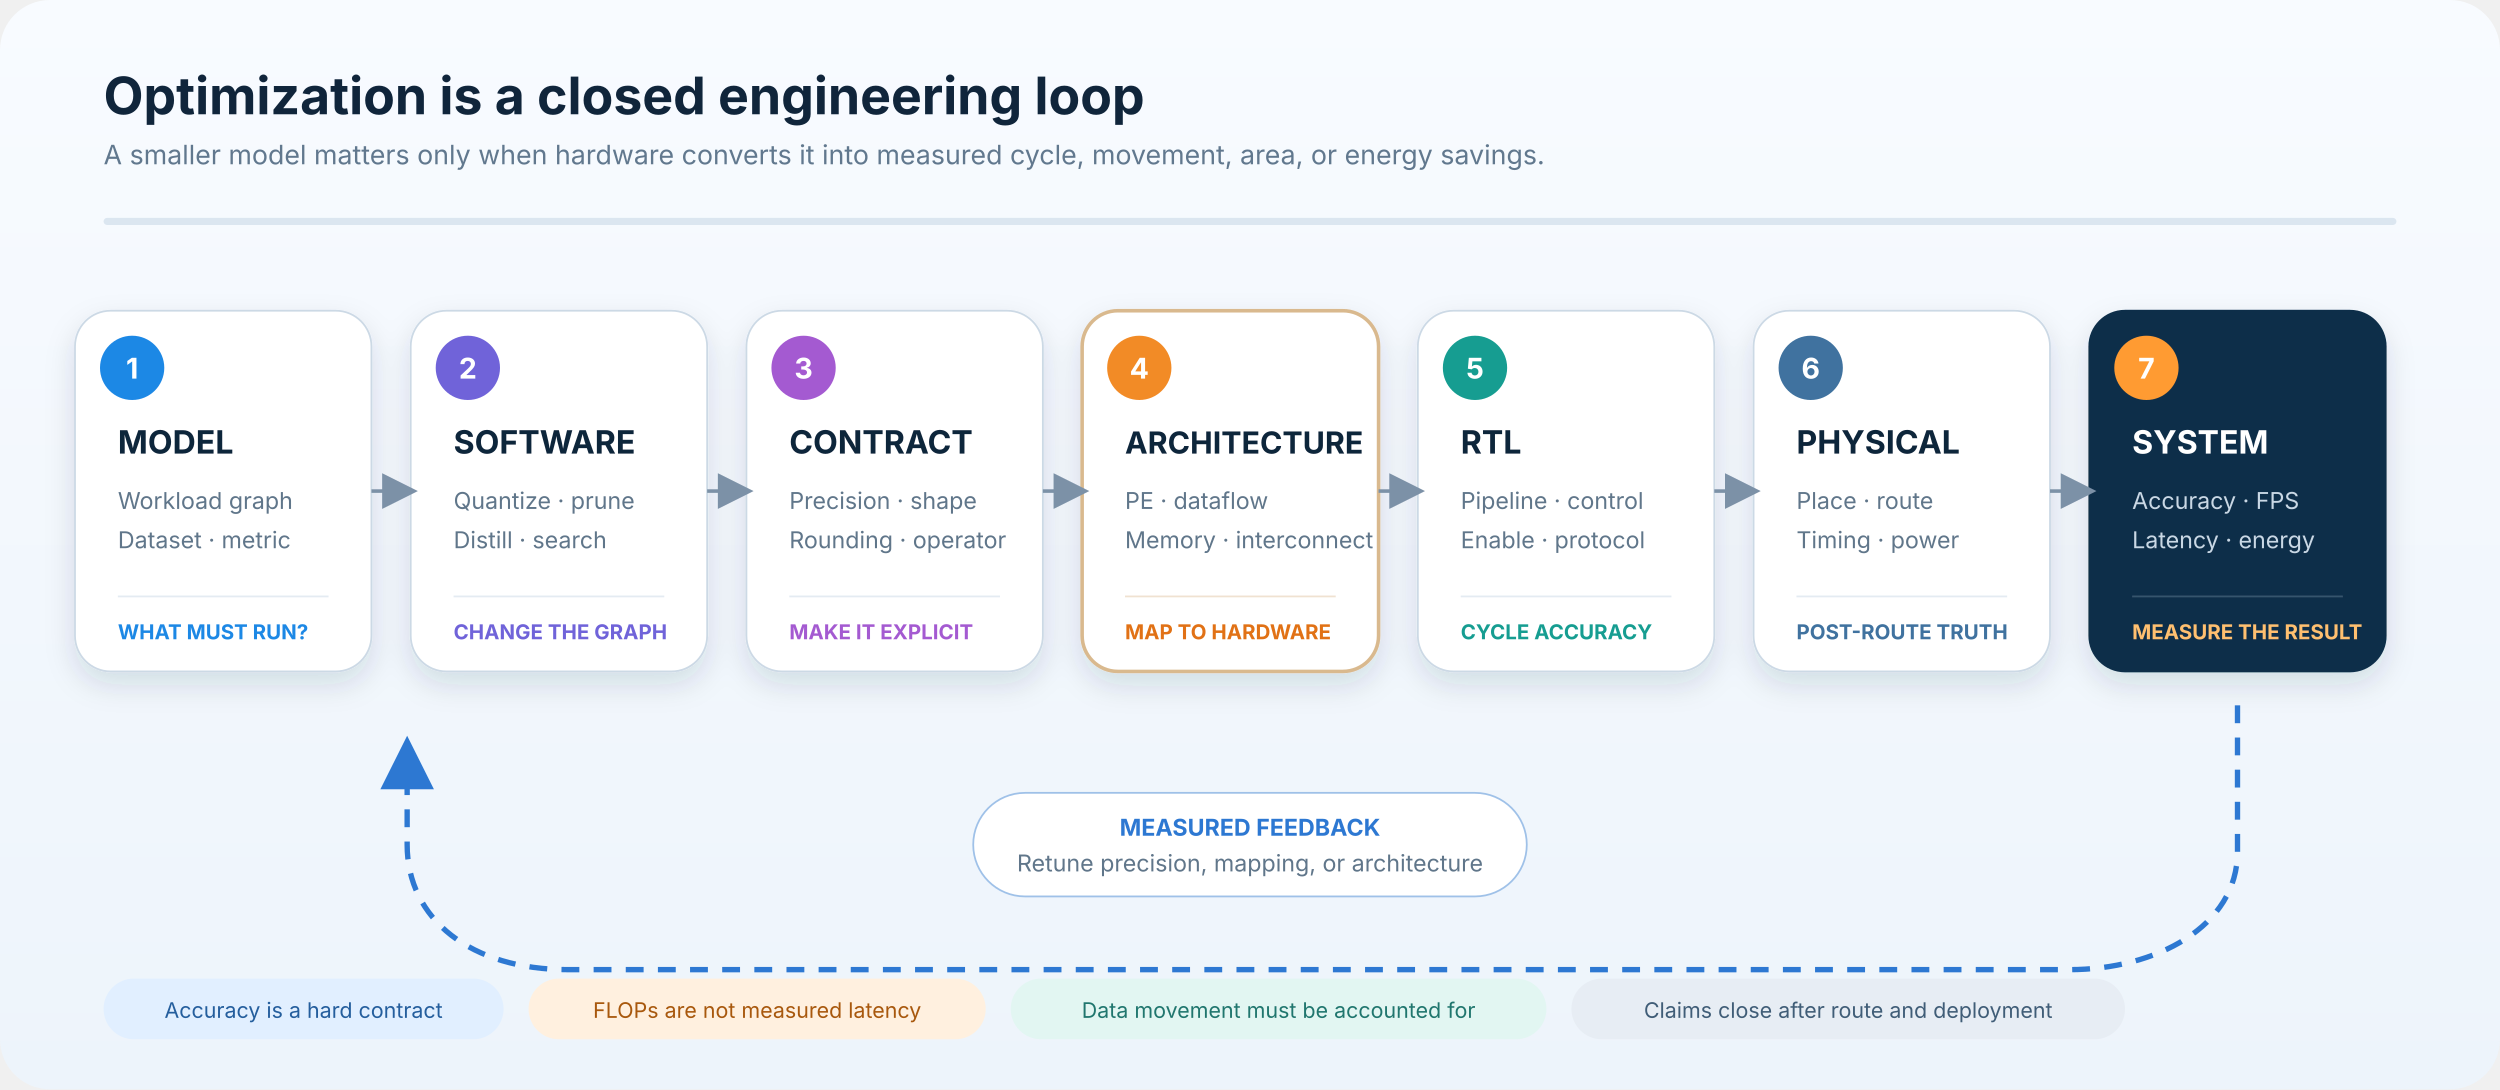
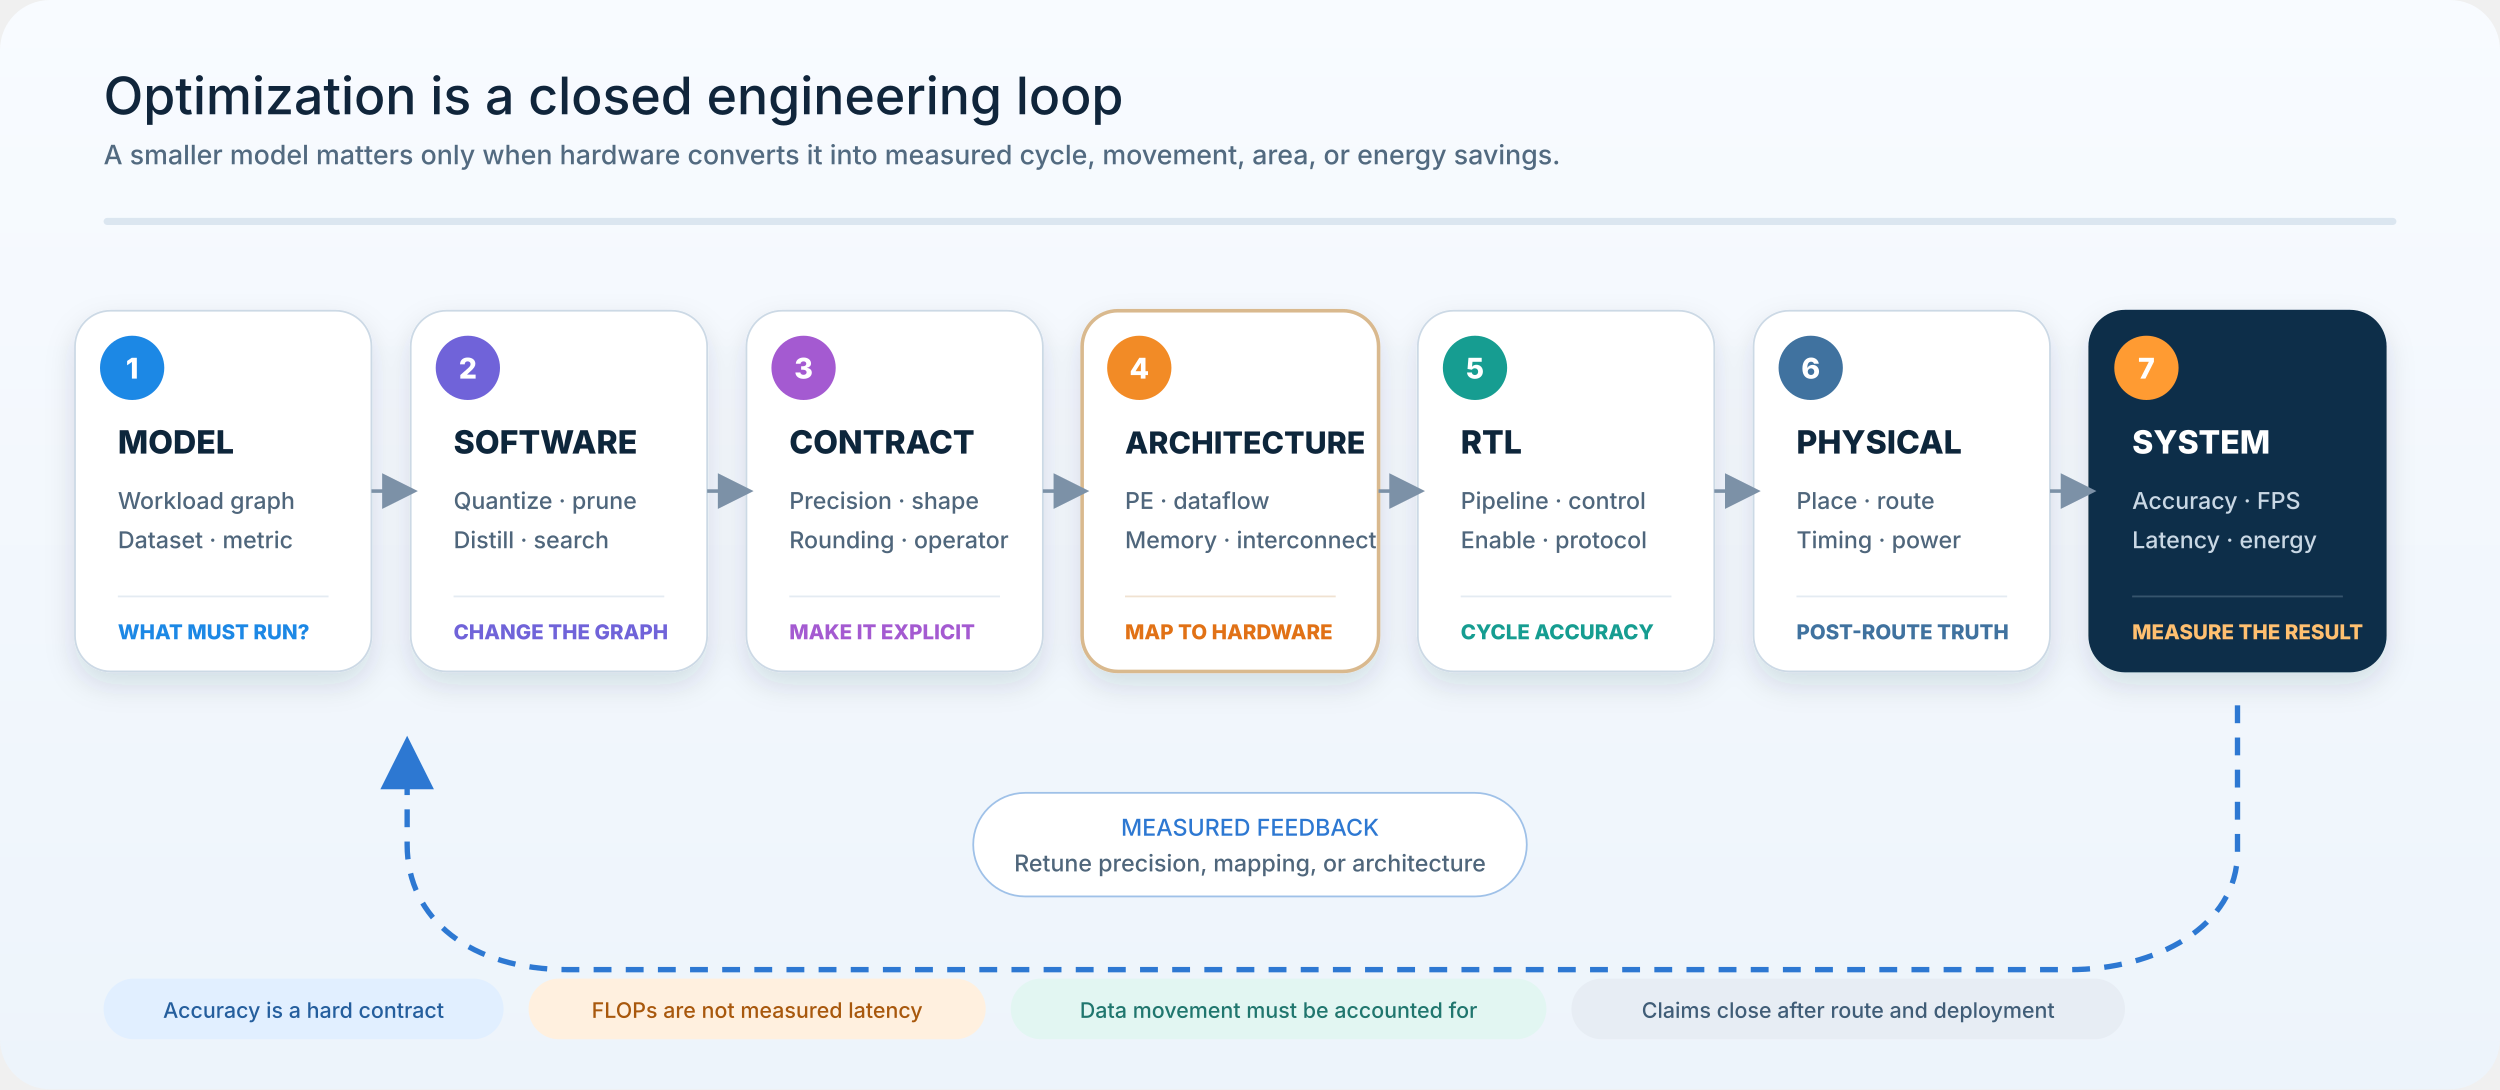
<svg xmlns="http://www.w3.org/2000/svg" width="1400" height="610" viewBox="0 0 1400 610" role="img" aria-labelledby="title desc">
  <defs>
    <linearGradient id="bg" x1="0" y1="0" x2="0" y2="1">
      <stop stop-color="#f8fbff" />
      <stop offset="1" stop-color="#edf4fb" />
    </linearGradient>
    <filter id="s" x="-20%" y="-30%" width="140%" height="170%">
      <feDropShadow dx="0" dy="7" stdDeviation="8" flood-color="#1d3954" flood-opacity=".13" />
    </filter>
    <marker id="a" markerWidth="10" markerHeight="10" refX="8" refY="5" orient="auto">
      <path d="M0 0L10 5L0 10Z" fill="#7c91a7" />
    </marker>
    <marker id="ab" markerWidth="10" markerHeight="10" refX="8" refY="5" orient="auto">
      <path d="M0 0L10 5L0 10Z" fill="#2d78d2" />
    </marker>
-     <style>.f{font-family:Inter,"Segoe UI",Arial,sans-serif}</style>
+     <style>.f{font-family:Inter,"Segoe UI",Arial,sans-serif;font-weight:500}</style>
  </defs>
  <rect width="1400" height="610" rx="28" fill="url(#bg)" />
-   <text class="f" x="58" y="64" fill="#10253b" font-size="29" font-weight="700">Optimization is a closed engineering loop</text>
-   <text class="f" x="58" y="92" fill="#61788e" font-size="15">A smaller model matters only when hardware converts it into measured cycle, movement, area, or energy savings.</text>
+   <text class="f" x="58" y="64" fill="#10253b" font-size="29" font-weight="800">Optimization is a closed engineering loop</text>
+   <text class="f" x="58" y="92" fill="#526a80" font-size="15" font-weight="500">A smaller model matters only when hardware converts it into measured cycle, movement, area, or energy savings.</text>
  <rect x="58" y="122" width="1284" height="4" rx="2" fill="#dbe6f0" />
  <g class="f" filter="url(#s)">
    <g transform="translate(42 174)">
      <rect width="166" height="202" rx="20" fill="#fff" stroke="#ccd9e5" />
      <circle cx="32" cy="32" r="18" fill="#1e88e5" />
-       <text x="32" y="38" text-anchor="middle" fill="#fff" font-size="16" font-weight="700">1</text>
-       <text x="24" y="80" fill="#10253b" font-size="18" font-weight="700">MODEL</text>
-       <text x="24" y="111" fill="#60768a" font-size="13">Workload graph</text>
-       <text x="24" y="133" fill="#60768a" font-size="13">Dataset · metric</text>
+       <text x="32" y="38" text-anchor="middle" fill="#fff" font-size="16" font-weight="800">1</text>
+       <text x="24" y="80" fill="#10253b" font-size="18" font-weight="800">MODEL</text>
+       <text x="24" y="111" fill="#4f667b" font-size="13">Workload graph</text>
+       <text x="24" y="133" fill="#4f667b" font-size="13">Dataset · metric</text>
      <path d="M24 160h118" stroke="#e4ebf2" />
-       <text x="24" y="184" fill="#1e88e5" font-size="11.5" font-weight="700">WHAT MUST RUN?</text>
+       <text x="24" y="184" fill="#1e88e5" font-size="11.5" font-weight="800">WHAT MUST RUN?</text>
    </g>
    <g transform="translate(230 174)">
      <rect width="166" height="202" rx="20" fill="#fff" stroke="#ccd9e5" />
      <circle cx="32" cy="32" r="18" fill="#6f63d9" />
-       <text x="32" y="38" text-anchor="middle" fill="#fff" font-size="16" font-weight="700">2</text>
-       <text x="24" y="80" fill="#10253b" font-size="18" font-weight="700">SOFTWARE</text>
-       <text x="24" y="111" fill="#60768a" font-size="13">Quantize · prune</text>
-       <text x="24" y="133" fill="#60768a" font-size="13">Distill · search</text>
+       <text x="32" y="38" text-anchor="middle" fill="#fff" font-size="16" font-weight="800">2</text>
+       <text x="24" y="80" fill="#10253b" font-size="18" font-weight="800">SOFTWARE</text>
+       <text x="24" y="111" fill="#4f667b" font-size="13">Quantize · prune</text>
+       <text x="24" y="133" fill="#4f667b" font-size="13">Distill · search</text>
      <path d="M24 160h118" stroke="#e4ebf2" />
-       <text x="24" y="184" fill="#6f63d9" font-size="11.5" font-weight="700">CHANGE THE GRAPH</text>
+       <text x="24" y="184" fill="#6f63d9" font-size="11.5" font-weight="800">CHANGE THE GRAPH</text>
    </g>
    <g transform="translate(418 174)">
      <rect width="166" height="202" rx="20" fill="#fff" stroke="#ccd9e5" />
      <circle cx="32" cy="32" r="18" fill="#a45ad1" />
-       <text x="32" y="38" text-anchor="middle" fill="#fff" font-size="16" font-weight="700">3</text>
-       <text x="24" y="80" fill="#10253b" font-size="18" font-weight="700">CONTRACT</text>
-       <text x="24" y="111" fill="#60768a" font-size="13">Precision · shape</text>
-       <text x="24" y="133" fill="#60768a" font-size="13">Rounding · operator</text>
+       <text x="32" y="38" text-anchor="middle" fill="#fff" font-size="16" font-weight="800">3</text>
+       <text x="24" y="80" fill="#10253b" font-size="18" font-weight="800">CONTRACT</text>
+       <text x="24" y="111" fill="#4f667b" font-size="13">Precision · shape</text>
+       <text x="24" y="133" fill="#4f667b" font-size="13">Rounding · operator</text>
      <path d="M24 160h118" stroke="#e4ebf2" />
-       <text x="24" y="184" fill="#a45ad1" font-size="11.5" font-weight="700">MAKE IT EXPLICIT</text>
+       <text x="24" y="184" fill="#a45ad1" font-size="11.5" font-weight="800">MAKE IT EXPLICIT</text>
    </g>
    <g transform="translate(606 174)">
      <rect width="166" height="202" rx="20" fill="#fff" stroke="#d9b98e" stroke-width="2" />
      <circle cx="32" cy="32" r="18" fill="#f28b27" />
-       <text x="32" y="38" text-anchor="middle" fill="#fff" font-size="16" font-weight="700">4</text>
-       <text x="24" y="80" fill="#10253b" font-size="17" font-weight="700">ARCHITECTURE</text>
-       <text x="24" y="111" fill="#60768a" font-size="13">PE · dataflow</text>
-       <text x="24" y="133" fill="#60768a" font-size="13">Memory · interconnect</text>
+       <text x="32" y="38" text-anchor="middle" fill="#fff" font-size="16" font-weight="800">4</text>
+       <text x="24" y="80" fill="#10253b" font-size="17" font-weight="800">ARCHITECTURE</text>
+       <text x="24" y="111" fill="#4f667b" font-size="13">PE · dataflow</text>
+       <text x="24" y="133" fill="#4f667b" font-size="13">Memory · interconnect</text>
      <path d="M24 160h118" stroke="#f0e2d1" />
-       <text x="24" y="184" fill="#e17112" font-size="11.5" font-weight="700">MAP TO HARDWARE</text>
+       <text x="24" y="184" fill="#e17112" font-size="11.5" font-weight="800">MAP TO HARDWARE</text>
    </g>
    <g transform="translate(794 174)">
      <rect width="166" height="202" rx="20" fill="#fff" stroke="#ccd9e5" />
      <circle cx="32" cy="32" r="18" fill="#159d91" />
-       <text x="32" y="38" text-anchor="middle" fill="#fff" font-size="16" font-weight="700">5</text>
-       <text x="24" y="80" fill="#10253b" font-size="18" font-weight="700">RTL</text>
-       <text x="24" y="111" fill="#60768a" font-size="13">Pipeline · control</text>
-       <text x="24" y="133" fill="#60768a" font-size="13">Enable · protocol</text>
+       <text x="32" y="38" text-anchor="middle" fill="#fff" font-size="16" font-weight="800">5</text>
+       <text x="24" y="80" fill="#10253b" font-size="18" font-weight="800">RTL</text>
+       <text x="24" y="111" fill="#4f667b" font-size="13">Pipeline · control</text>
+       <text x="24" y="133" fill="#4f667b" font-size="13">Enable · protocol</text>
      <path d="M24 160h118" stroke="#e4ebf2" />
-       <text x="24" y="184" fill="#159d91" font-size="11.5" font-weight="700">CYCLE ACCURACY</text>
+       <text x="24" y="184" fill="#159d91" font-size="11.5" font-weight="800">CYCLE ACCURACY</text>
    </g>
    <g transform="translate(982 174)">
      <rect width="166" height="202" rx="20" fill="#fff" stroke="#ccd9e5" />
      <circle cx="32" cy="32" r="18" fill="#3f729f" />
-       <text x="32" y="38" text-anchor="middle" fill="#fff" font-size="16" font-weight="700">6</text>
-       <text x="24" y="80" fill="#10253b" font-size="18" font-weight="700">PHYSICAL</text>
-       <text x="24" y="111" fill="#60768a" font-size="13">Place · route</text>
-       <text x="24" y="133" fill="#60768a" font-size="13">Timing · power</text>
+       <text x="32" y="38" text-anchor="middle" fill="#fff" font-size="16" font-weight="800">6</text>
+       <text x="24" y="80" fill="#10253b" font-size="18" font-weight="800">PHYSICAL</text>
+       <text x="24" y="111" fill="#4f667b" font-size="13">Place · route</text>
+       <text x="24" y="133" fill="#4f667b" font-size="13">Timing · power</text>
      <path d="M24 160h118" stroke="#e4ebf2" />
-       <text x="24" y="184" fill="#3f729f" font-size="11.5" font-weight="700">POST-ROUTE TRUTH</text>
+       <text x="24" y="184" fill="#3f729f" font-size="11.5" font-weight="800">POST-ROUTE TRUTH</text>
    </g>
    <g transform="translate(1170 174)">
      <rect width="166" height="202" rx="20" fill="#102f4a" stroke="#102f4a" />
      <circle cx="32" cy="32" r="18" fill="#ff9b31" />
-       <text x="32" y="38" text-anchor="middle" fill="#fff" font-size="16" font-weight="700">7</text>
-       <text x="24" y="80" fill="#fff" font-size="18" font-weight="700">SYSTEM</text>
+       <text x="32" y="38" text-anchor="middle" fill="#fff" font-size="16" font-weight="800">7</text>
+       <text x="24" y="80" fill="#fff" font-size="18" font-weight="800">SYSTEM</text>
      <text x="24" y="111" fill="#c9d8e5" font-size="13">Accuracy · FPS</text>
      <text x="24" y="133" fill="#c9d8e5" font-size="13">Latency · energy</text>
      <path d="M24 160h118" stroke="#36546d" />
-       <text x="24" y="184" fill="#ffc06f" font-size="11.5" font-weight="700">MEASURE THE RESULT</text>
+       <text x="24" y="184" fill="#ffc06f" font-size="11.5" font-weight="800">MEASURE THE RESULT</text>
    </g>
  </g>
  <g stroke="#7c91a7" stroke-width="2" marker-end="url(#a)">
    <path d="M208 275h22" />
    <path d="M396 275h22" />
    <path d="M584 275h22" />
    <path d="M772 275h22" />
    <path d="M960 275h22" />
    <path d="M1148 275h22" />
  </g>
  <path d="M1253 395v82c0 42-46 66-94 66H318c-54 0-90-28-90-70v-55" fill="none" stroke="#2d78d2" stroke-width="3" stroke-dasharray="10 8" marker-end="url(#ab)" />
  <rect x="545" y="444" width="310" height="58" rx="29" fill="#fff" stroke="#9fc1e8" />
-   <text class="f" x="700" y="468" text-anchor="middle" fill="#2d78d2" font-size="13" font-weight="700">MEASURED FEEDBACK</text>
-   <text class="f" x="700" y="488" text-anchor="middle" fill="#60768a" font-size="13">Retune precision, mapping, or architecture</text>
-   <g class="f" font-size="12">
+   <text class="f" x="700" y="468" text-anchor="middle" fill="#2d78d2" font-size="13" font-weight="800">MEASURED FEEDBACK</text>
+   <text class="f" x="700" y="488" text-anchor="middle" fill="#4f667b" font-size="13">Retune precision, mapping, or architecture</text>
+   <g class="f" font-size="12" font-weight="600">
    <rect x="58" y="548" width="224" height="34" rx="17" fill="#e1efff" />
    <text x="170" y="570" text-anchor="middle" fill="#245e9d">Accuracy is a hard contract</text>
    <rect x="296" y="548" width="256" height="34" rx="17" fill="#fff0df" />
    <text x="424" y="570" text-anchor="middle" fill="#a8580d">FLOPs are not measured latency</text>
    <rect x="566" y="548" width="300" height="34" rx="17" fill="#e2f6f2" />
    <text x="716" y="570" text-anchor="middle" fill="#20766e">Data movement must be accounted for</text>
    <rect x="880" y="548" width="310" height="34" rx="17" fill="#e7edf4" />
    <text x="1035" y="570" text-anchor="middle" fill="#405d77">Claims close after route and deployment</text>
  </g>
</svg>
